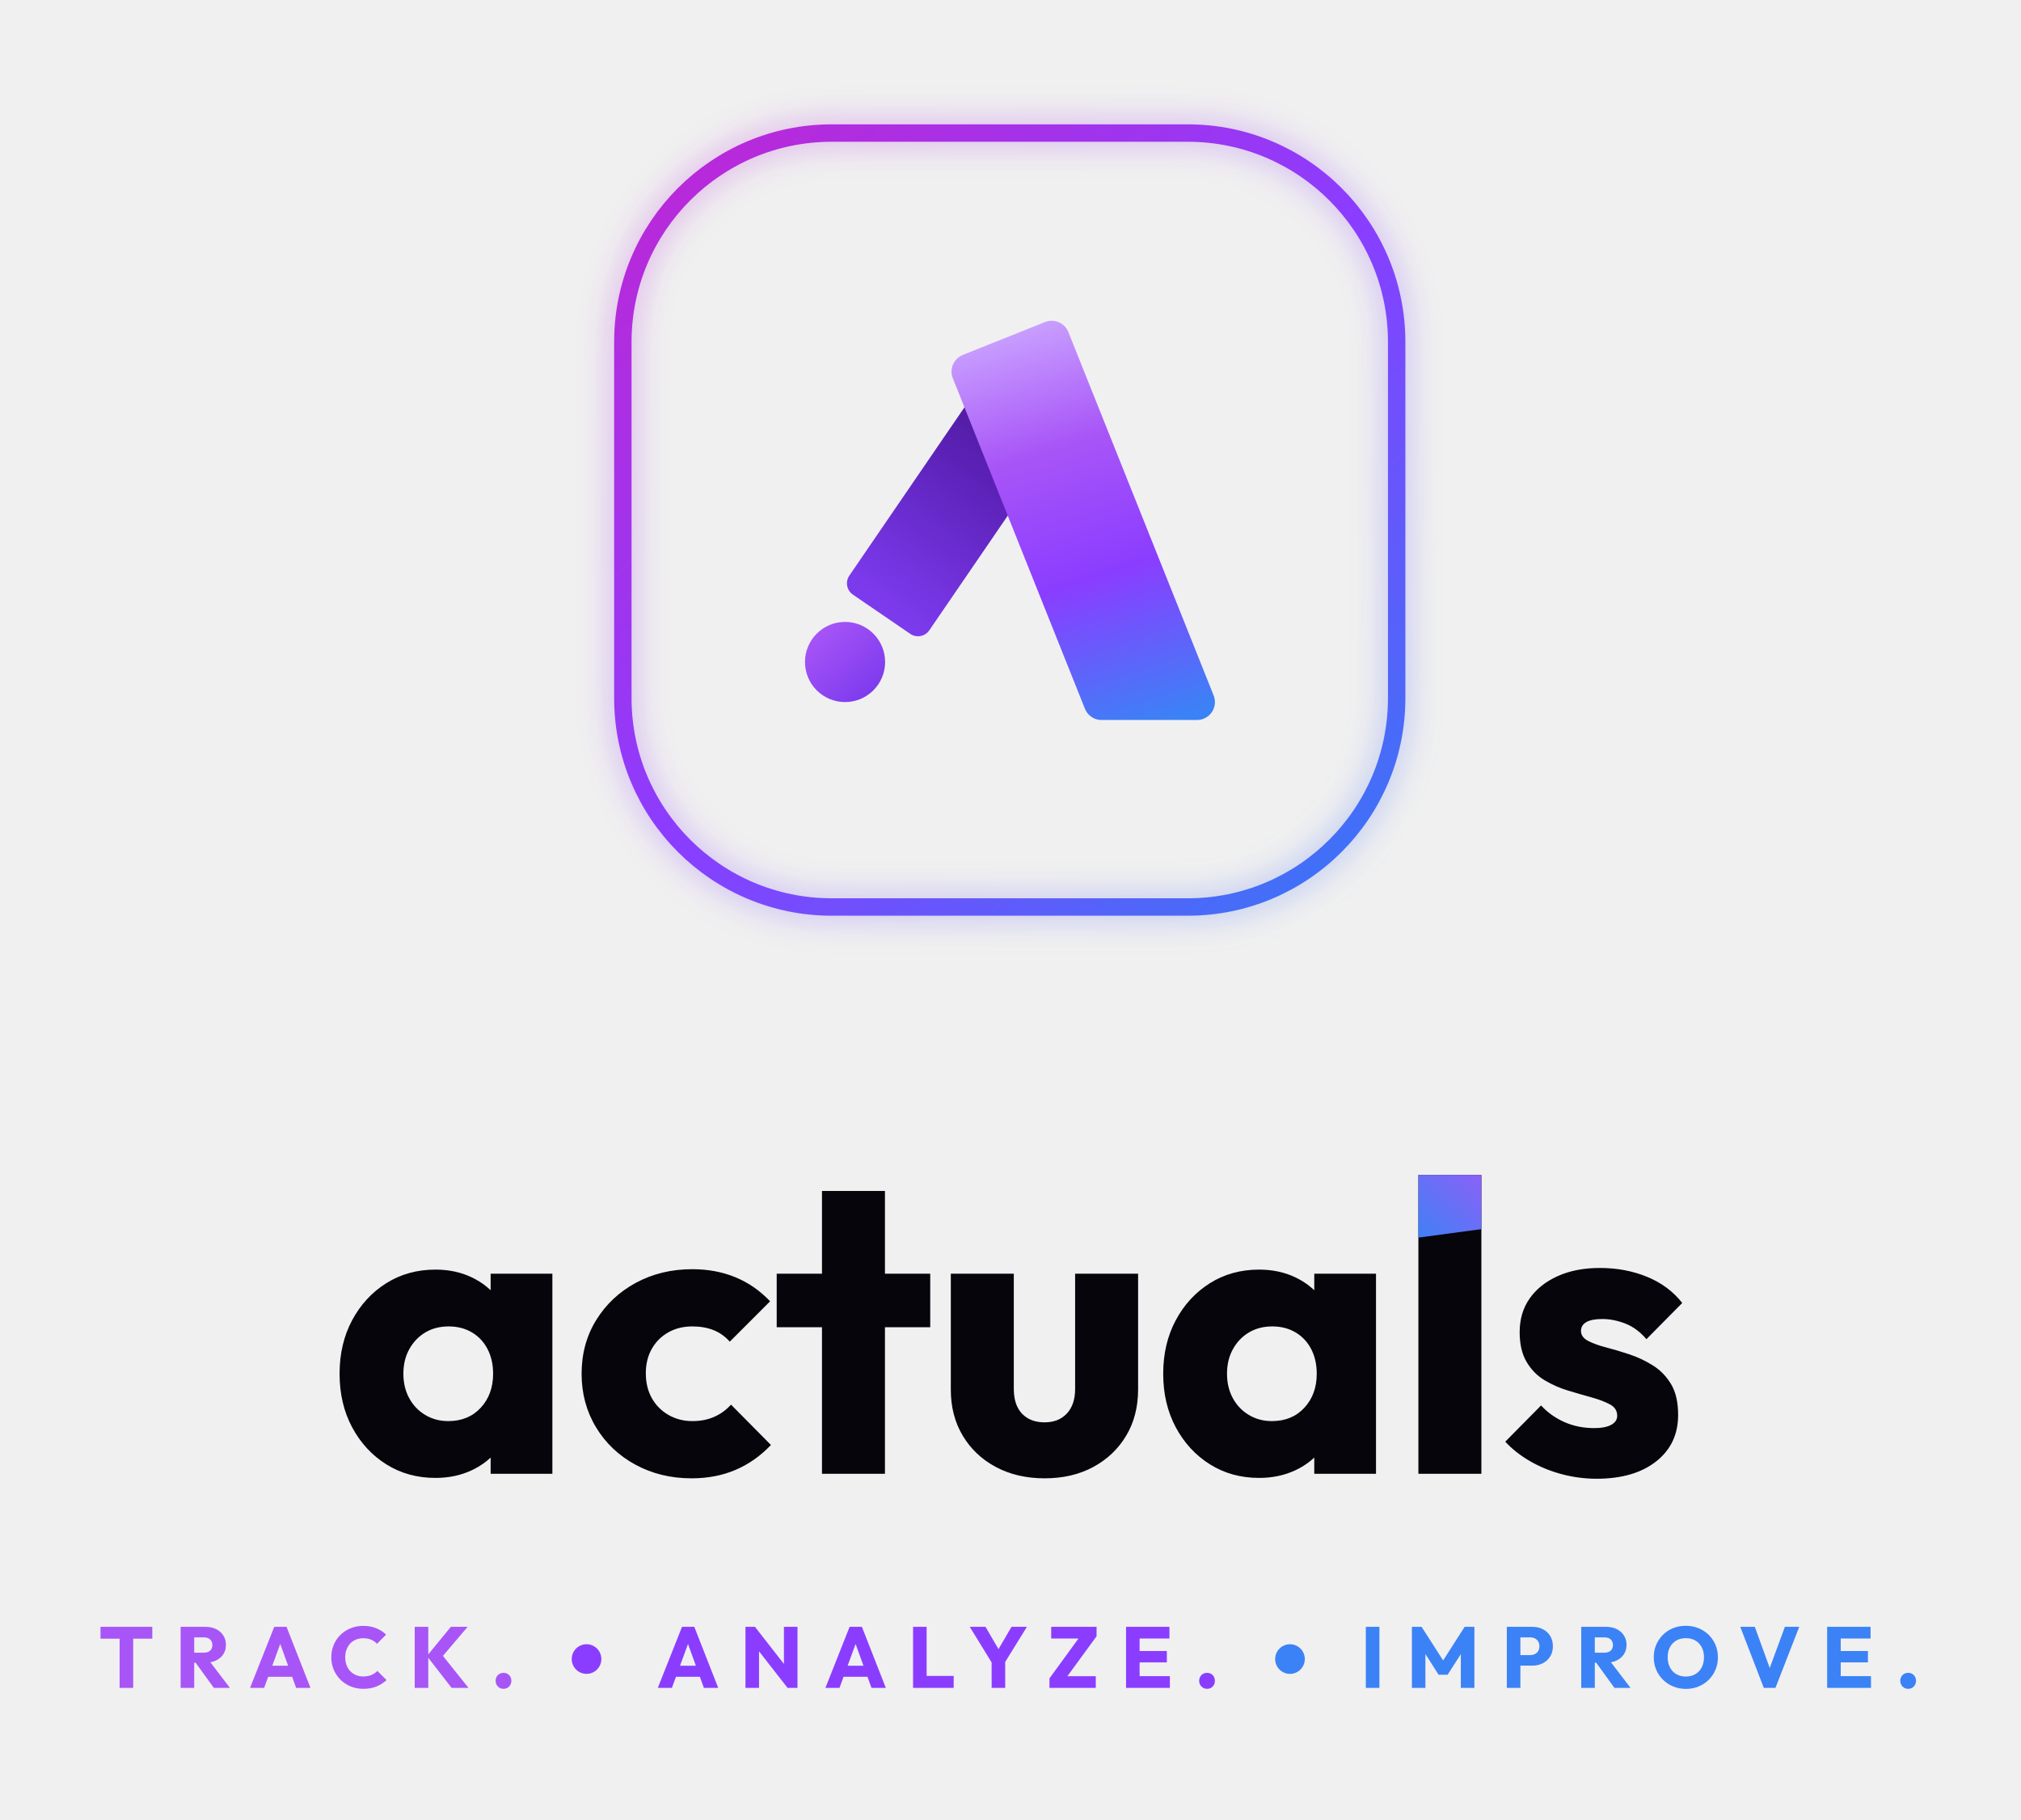
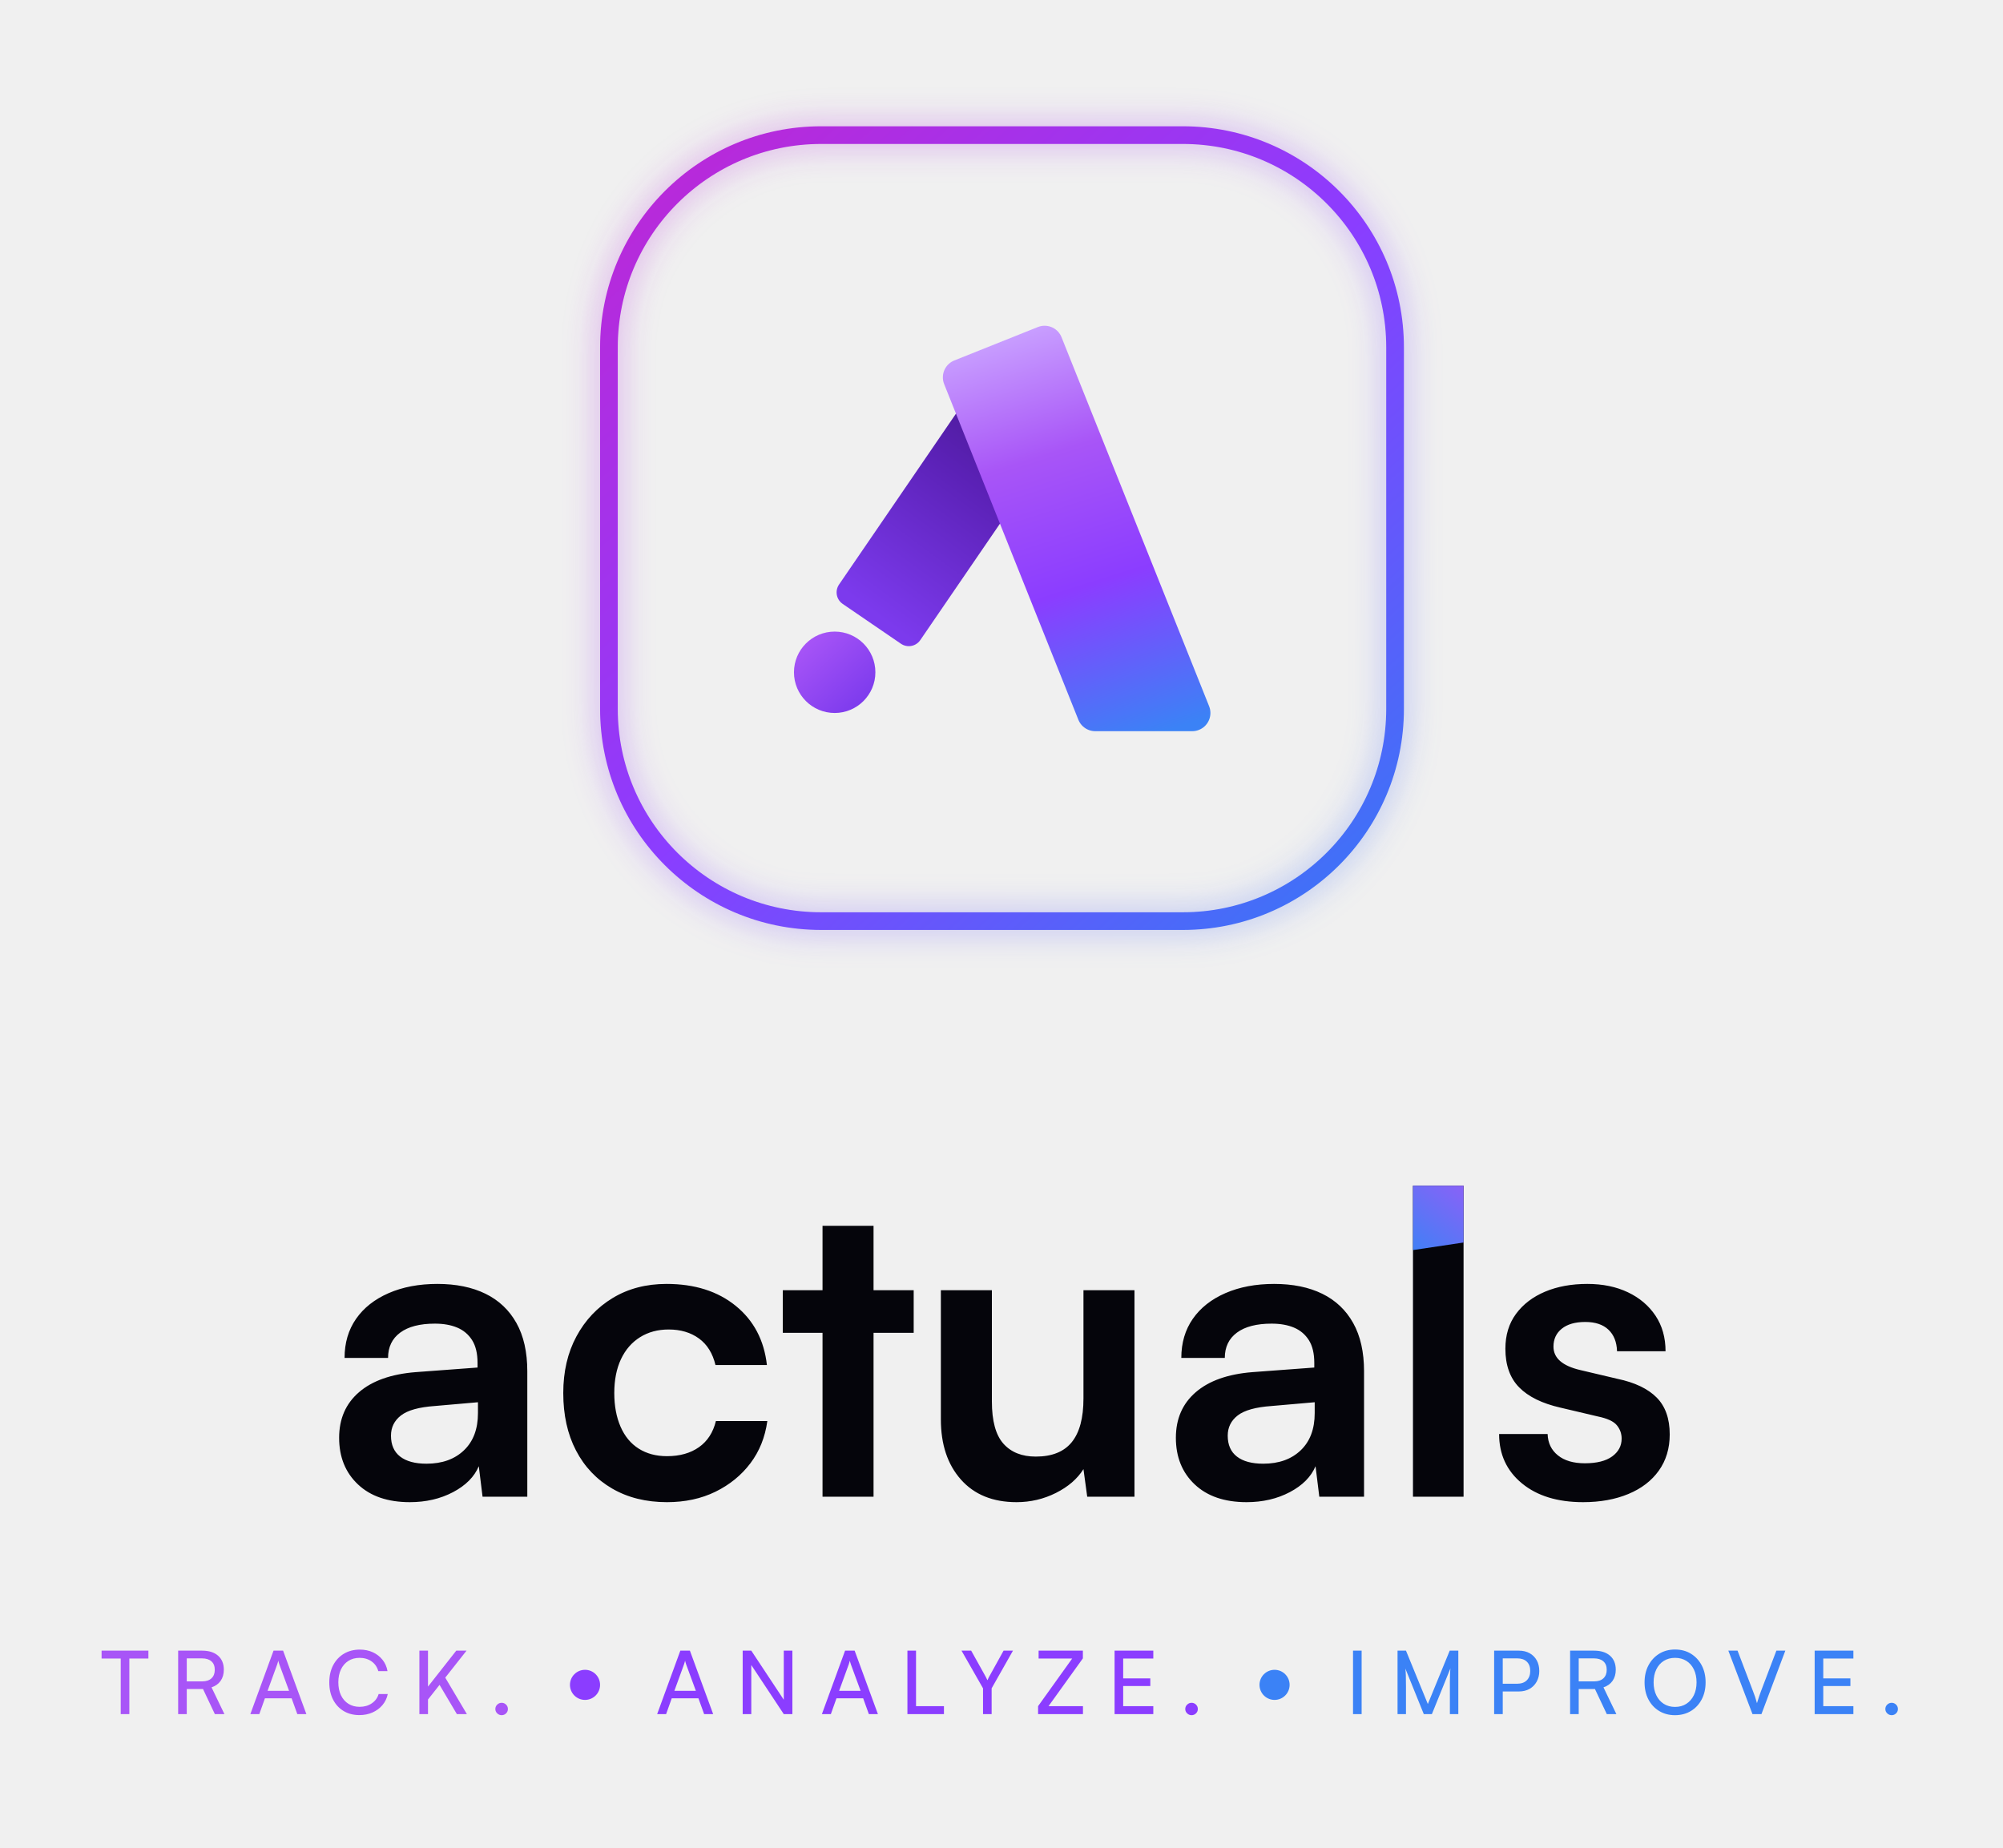
- <svg xmlns="http://www.w3.org/2000/svg" viewBox="-12 -6 491 442">
+ <svg xmlns="http://www.w3.org/2000/svg" viewBox="-12 -6 479 442">
  <defs>
    <linearGradient id="flfront" x1="300" y1="60" x2="420" y2="440" gradientUnits="userSpaceOnUse">
      <stop offset="0" stop-color="#C9A0FF" />
      <stop offset="0.30" stop-color="#A855F7" />
      <stop offset="0.62" stop-color="#8B3DFF" />
      <stop offset="1" stop-color="#3B82F6" />
    </linearGradient>
    <linearGradient id="flback" x1="290" y1="145" x2="150" y2="335" gradientUnits="userSpaceOnUse">
      <stop offset="0" stop-color="#4A1A93" />
      <stop offset="0.35" stop-color="#5B21B6" />
      <stop offset="1" stop-color="#7C3AED" />
    </linearGradient>
    <linearGradient id="fldotg" x1="80" y1="356" x2="136" y2="416" gradientUnits="userSpaceOnUse">
      <stop offset="0" stop-color="#A855F7" />
      <stop offset="1" stop-color="#7C3AED" />
    </linearGradient>
    <filter id="flsoft" x="-60%" y="-60%" width="220%" height="220%">
      <feGaussianBlur stdDeviation="16" />
    </filter>
    <linearGradient id="flring" x1="60" y1="40" x2="460" y2="480" gradientUnits="userSpaceOnUse">
      <stop offset="0" stop-color="#C026D3" />
      <stop offset="0.5" stop-color="#8B3DFF" />
      <stop offset="1" stop-color="#2E7DF6" />
    </linearGradient>
-     <linearGradient id="fltip" x1="264.5" y1="-55.5" x2="285.8" y2="-78.6" gradientUnits="userSpaceOnUse">
+     <linearGradient id="fltip" x1="260.9" y1="-56.9" x2="279.0" y2="-80.4" gradientUnits="userSpaceOnUse">
      <stop offset="0" stop-color="#3B82F6" />
      <stop offset="1" stop-color="#A855F7" />
    </linearGradient>
-     <linearGradient id="flink" x1="0" y1="-73" x2="0" y2="6" gradientUnits="userSpaceOnUse">
+     <linearGradient id="flink" x1="0" y1="-74" x2="0" y2="6" gradientUnits="userSpaceOnUse">
      <stop offset="0" stop-color="#FFFFFF" />
      <stop offset="1" stop-color="#CBD2E0" />
    </linearGradient>
    <clipPath id="flword">
-       <path d="M25.7 1.0Q19.0 1.0 13.75 -2.3Q8.5 -5.6 5.45 -11.3Q2.4 -17.0 2.4 -24.3Q2.4 -31.6 5.45 -37.3Q8.5 -43.0 13.75 -46.3Q19.0 -49.6 25.7 -49.6Q30.6 -49.6 34.55 -47.7Q38.5 -45.8 41.0 -42.45Q43.5 -39.1 43.8 -34.8V-13.8Q43.5 -9.5 41.05 -6.15Q38.6 -2.8 34.6 -0.9Q30.6 1.0 25.7 1.0ZM28.8 -12.8Q33.7 -12.8 36.7 -16.05Q39.7 -19.3 39.7 -24.3Q39.7 -27.7 38.35 -30.3Q37.0 -32.9 34.55 -34.35Q32.1 -35.8 28.9 -35.8Q25.7 -35.8 23.25 -34.35Q20.8 -32.9 19.35 -30.3Q17.9 -27.7 17.9 -24.3Q17.9 -21.0 19.3 -18.4Q20.7 -15.8 23.2 -14.3Q25.7 -12.8 28.8 -12.8ZM39.1 0.0V-13.1L41.4 -24.9L39.1 -36.7V-48.6H54.1V0.0Z M87.9 1.1Q80.4 1.1 74.3 -2.2Q68.2 -5.5 64.7 -11.3Q61.2 -17.1 61.2 -24.3Q61.2 -31.6 64.75 -37.35Q68.3 -43.1 74.4 -46.4Q80.5 -49.7 88.1 -49.7Q93.8 -49.7 98.55 -47.75Q103.3 -45.8 107.0 -41.9L97.2 -32.1Q95.5 -34.0 93.25 -34.9Q91.0 -35.8 88.1 -35.8Q84.8 -35.8 82.25 -34.35Q79.7 -32.9 78.25 -30.35Q76.8 -27.8 76.8 -24.4Q76.8 -21.0 78.25 -18.4Q79.7 -15.8 82.3 -14.3Q84.9 -12.8 88.1 -12.8Q91.1 -12.8 93.45 -13.85Q95.8 -14.9 97.5 -16.8L107.2 -7.0Q103.4 -3.0 98.6 -0.95Q93.8 1.1 87.9 1.1Z M119.6 0.0V-68.7H134.9V0.0ZM108.6 -35.6V-48.6H145.9V-35.6Z M173.7 1.1Q167 1.1 161.85 -1.65Q156.7 -4.4 153.8 -9.25Q150.9 -14.1 150.9 -20.4V-48.6H166.2V-20.6Q166.2 -18.1 167.05 -16.3Q167.9 -14.5 169.6 -13.5Q171.3 -12.5 173.7 -12.5Q177.1 -12.5 179.1 -14.65Q181.1 -16.8 181.1 -20.6V-48.6H196.4V-20.5Q196.4 -14.1 193.5 -9.25Q190.6 -4.4 185.5 -1.65Q180.4 1.1 173.7 1.1Z M225.8 1.0Q219.1 1.0 213.85 -2.3Q208.6 -5.6 205.55 -11.3Q202.5 -17.0 202.5 -24.3Q202.5 -31.6 205.55 -37.3Q208.6 -43.0 213.85 -46.3Q219.1 -49.6 225.8 -49.6Q230.7 -49.6 234.65 -47.7Q238.6 -45.8 241.1 -42.45Q243.6 -39.1 243.9 -34.8V-13.8Q243.6 -9.5 241.15 -6.15Q238.7 -2.8 234.7 -0.9Q230.7 1.0 225.8 1.0ZM228.9 -12.8Q233.8 -12.8 236.8 -16.05Q239.8 -19.3 239.8 -24.3Q239.8 -27.7 238.45 -30.3Q237.1 -32.9 234.65 -34.35Q232.2 -35.8 229 -35.8Q225.8 -35.8 223.35 -34.35Q220.9 -32.9 219.45 -30.3Q218 -27.7 218 -24.3Q218 -21.0 219.4 -18.4Q220.8 -15.8 223.3 -14.3Q225.8 -12.8 228.9 -12.8ZM239.2 0.0V-13.1L241.5 -24.9L239.2 -36.7V-48.6H254.2V0.0Z M264.5 0.0V-72.6H279.8V0.0Z M307.8 1.2Q303.5 1.2 299.35 0.1Q295.2 -1.0 291.65 -3.05Q288.1 -5.1 285.6 -7.8L294.3 -16.6Q296.7 -14.0 300 -12.55Q303.3 -11.1 307.2 -11.1Q309.9 -11.1 311.35 -11.9Q312.8 -12.7 312.8 -14.1Q312.8 -15.9 311.05 -16.85Q309.3 -17.8 306.6 -18.55Q303.9 -19.3 300.9 -20.2Q297.9 -21.1 295.2 -22.7Q292.5 -24.3 290.8 -27.15Q289.1 -30.0 289.1 -34.4Q289.1 -39.1 291.5 -42.55Q293.9 -46.0 298.3 -48.0Q302.7 -50.0 308.6 -50.0Q314.8 -50.0 320.05 -47.85Q325.3 -45.7 328.6 -41.5L319.9 -32.7Q317.6 -35.4 314.75 -36.5Q311.9 -37.6 309.2 -37.6Q306.6 -37.6 305.3 -36.85Q304 -36.1 304 -34.7Q304 -33.2 305.7 -32.3Q307.4 -31.4 310.1 -30.7Q312.8 -30.0 315.8 -29.0Q318.8 -28.0 321.5 -26.3Q324.2 -24.6 325.9 -21.75Q327.6 -18.9 327.6 -14.3Q327.6 -7.2 322.25 -3.0Q316.9 1.2 307.8 1.2Z" />
+       <path d="M21.0 1.3Q13.1 1.3 8.6 -2.95Q4.1 -7.2 4.1 -14.1Q4.1 -20.9 8.85 -25.0Q13.6 -29.1 22.4 -29.8L37.2 -30.9V-32.0Q37.2 -35.4 35.9 -37.45Q34.6 -39.5 32.35 -40.45Q30.1 -41.4 27.0 -41.4Q21.6 -41.4 18.7 -39.25Q15.8 -37.1 15.8 -33.2H5.4Q5.4 -38.6 8.15 -42.55Q10.9 -46.5 15.95 -48.7Q21.0 -50.9 27.6 -50.9Q34.3 -50.9 39.1 -48.55Q43.9 -46.2 46.5 -41.55Q49.1 -36.9 49.1 -30.0V0.0H38.4L37.5 -7.3Q35.9 -3.5 31.35 -1.1Q26.8 1.3 21.0 1.3ZM25.0 -7.9Q30.6 -7.9 33.95 -11.1Q37.3 -14.3 37.3 -20.0V-22.6L27.0 -21.7Q21.3 -21.3 18.9 -19.45Q16.5 -17.6 16.5 -14.6Q16.5 -11.3 18.7 -9.6Q20.9 -7.9 25.0 -7.9Z M57.7 -24.8Q57.7 -32.5 60.85 -38.35Q64.0 -44.2 69.55 -47.55Q75.1 -50.9 82.4 -50.9Q92.5 -50.9 98.95 -45.65Q105.4 -40.4 106.4 -31.5H94.1Q93.1 -35.7 90.15 -37.85Q87.2 -40.0 82.9 -40.0Q79.0 -40.0 76.05 -38.15Q73.1 -36.3 71.5 -32.9Q69.9 -29.5 69.9 -24.8Q69.9 -20.2 71.4 -16.75Q72.9 -13.3 75.75 -11.5Q78.6 -9.7 82.5 -9.7Q87.1 -9.7 90.15 -11.85Q93.2 -14.0 94.2 -18.1H106.5Q105.7 -12.3 102.45 -8.0Q99.2 -3.7 94.1 -1.2Q89.0 1.3 82.5 1.3Q75.0 1.3 69.4 -1.95Q63.8 -5.2 60.75 -11.05Q57.7 -16.9 57.7 -24.8Z M110.2 -49.4H141.5V-39.2H110.2ZM131.9 0.0H119.7V-64.8H131.9Z M182.1 -49.4H194.3V0.0H183.0L182.1 -6.6Q179.9 -3.1 175.5 -0.9Q171.1 1.3 166.1 1.3Q157.6 1.3 152.8 -4.1Q148.0 -9.5 148.0 -18.5V-49.4H160.2V-22.8Q160.2 -15.8 162.95 -12.7Q165.7 -9.6 170.7 -9.6Q176.5 -9.6 179.3 -13.05Q182.1 -16.5 182.1 -23.5Z M221.1 1.3Q213.2 1.3 208.7 -2.95Q204.2 -7.2 204.2 -14.1Q204.2 -20.9 208.95 -25.0Q213.7 -29.1 222.5 -29.8L237.3 -30.9V-32.0Q237.3 -35.4 236.0 -37.45Q234.7 -39.5 232.45 -40.45Q230.2 -41.4 227.1 -41.4Q221.7 -41.4 218.8 -39.25Q215.9 -37.1 215.9 -33.2H205.5Q205.5 -38.6 208.25 -42.55Q211 -46.5 216.05 -48.7Q221.1 -50.9 227.7 -50.9Q234.4 -50.9 239.2 -48.55Q244 -46.2 246.6 -41.55Q249.2 -36.9 249.2 -30.0V0.0H238.5L237.6 -7.3Q236 -3.5 231.45 -1.1Q226.9 1.3 221.1 1.3ZM225.1 -7.9Q230.7 -7.9 234.05 -11.1Q237.4 -14.3 237.4 -20.0V-22.6L227.1 -21.7Q221.4 -21.3 219 -19.45Q216.6 -17.6 216.6 -14.6Q216.6 -11.3 218.8 -9.6Q221 -7.9 225.1 -7.9Z M273 0.0H260.9V-74.4H273Z M281.5 -15.0H293.1Q293.2 -11.8 295.55 -9.9Q297.9 -8.0 302 -8.0Q306.3 -8.0 308.55 -9.65Q310.8 -11.3 310.8 -13.9Q310.8 -15.7 309.65 -17.1Q308.5 -18.5 305.1 -19.2L296.2 -21.3Q289.6 -22.8 286.3 -26.15Q283 -29.5 283 -35.4Q283 -40.3 285.55 -43.75Q288.1 -47.2 292.5 -49.05Q296.9 -50.9 302.6 -50.9Q308.1 -50.9 312.3 -48.9Q316.5 -46.9 318.9 -43.3Q321.3 -39.7 321.3 -34.8H309.7Q309.6 -38.1 307.65 -39.95Q305.7 -41.8 302.1 -41.8Q298.5 -41.8 296.5 -40.2Q294.5 -38.6 294.5 -35.9Q294.5 -31.8 300.9 -30.3L309.8 -28.2Q316 -26.9 319.15 -23.75Q322.3 -20.6 322.3 -14.9Q322.3 -9.9 319.7 -6.25Q317.1 -2.6 312.4 -0.65Q307.7 1.3 301.6 1.3Q292.4 1.3 286.95 -3.2Q281.5 -7.7 281.5 -15.0Z" />
    </clipPath>
    <filter id="flgr" x="-30%" y="-30%" width="160%" height="160%">
      <feGaussianBlur stdDeviation="8" />
    </filter>
  </defs>
-   <g transform="translate(113.0,0) scale(0.47)">
+   <g transform="translate(107.3,0) scale(0.47)">
    <rect width="512" height="512" rx="0" fill="#FFFFFF" opacity="0" />
    <rect x="56" y="56" width="400" height="400" rx="108" fill="none" stroke="url(#flring)" stroke-width="13" filter="url(#flgr)" opacity="0.3" />
    <rect x="56" y="56" width="400" height="400" rx="108" fill="none" stroke="url(#flring)" stroke-width="9" />
    <g transform="translate(112,119) scale(0.545)">
      <g>
        <path d="M252.8 121.4 L307.2 158.6 L177.2 348.6 L122.8 311.4 Z" fill="url(#flback)" stroke="url(#flback)" stroke-width="26" stroke-linejoin="round" />
        <circle cx="108.0" cy="386.0" r="38.0" fill="url(#fldotg)" />
        <path d="M226.0 110.6 L304.0 79.4 L441.8 424.0 L351.3 424.0 Z" fill="url(#flfront)" stroke="url(#flfront)" stroke-width="34" stroke-linejoin="round" />
      </g>
    </g>
  </g>
-   <g transform="translate(68.1,352)">
-     <path d="M25.7 1.0Q19.0 1.0 13.75 -2.3Q8.5 -5.6 5.45 -11.3Q2.4 -17.0 2.4 -24.3Q2.4 -31.6 5.45 -37.3Q8.5 -43.0 13.75 -46.3Q19.0 -49.6 25.7 -49.6Q30.6 -49.6 34.55 -47.7Q38.5 -45.8 41.0 -42.45Q43.5 -39.1 43.8 -34.8V-13.8Q43.5 -9.5 41.05 -6.15Q38.6 -2.8 34.6 -0.9Q30.6 1.0 25.7 1.0ZM28.8 -12.8Q33.7 -12.8 36.7 -16.05Q39.7 -19.3 39.7 -24.3Q39.7 -27.7 38.35 -30.3Q37.0 -32.9 34.55 -34.35Q32.1 -35.8 28.9 -35.8Q25.7 -35.8 23.25 -34.35Q20.8 -32.9 19.35 -30.3Q17.9 -27.7 17.9 -24.3Q17.9 -21.0 19.3 -18.4Q20.7 -15.8 23.2 -14.3Q25.7 -12.8 28.8 -12.8ZM39.1 0.0V-13.1L41.4 -24.9L39.1 -36.7V-48.6H54.1V0.0Z M87.9 1.1Q80.4 1.1 74.3 -2.2Q68.2 -5.5 64.7 -11.3Q61.2 -17.1 61.2 -24.3Q61.2 -31.6 64.75 -37.35Q68.3 -43.1 74.4 -46.4Q80.5 -49.7 88.1 -49.7Q93.8 -49.7 98.55 -47.75Q103.3 -45.8 107.0 -41.9L97.2 -32.1Q95.5 -34.0 93.25 -34.9Q91.0 -35.8 88.1 -35.8Q84.8 -35.8 82.25 -34.35Q79.7 -32.9 78.25 -30.35Q76.8 -27.8 76.8 -24.4Q76.8 -21.0 78.25 -18.4Q79.7 -15.8 82.3 -14.3Q84.9 -12.8 88.1 -12.8Q91.1 -12.8 93.45 -13.85Q95.8 -14.9 97.5 -16.8L107.2 -7.0Q103.4 -3.0 98.6 -0.95Q93.8 1.1 87.9 1.1Z M119.6 0.0V-68.7H134.9V0.0ZM108.6 -35.6V-48.6H145.9V-35.6Z M173.7 1.1Q167 1.1 161.85 -1.65Q156.7 -4.4 153.8 -9.25Q150.9 -14.1 150.9 -20.4V-48.6H166.2V-20.6Q166.2 -18.1 167.05 -16.3Q167.9 -14.5 169.6 -13.5Q171.3 -12.5 173.7 -12.5Q177.1 -12.5 179.1 -14.65Q181.1 -16.8 181.1 -20.6V-48.6H196.4V-20.5Q196.4 -14.1 193.5 -9.25Q190.6 -4.4 185.5 -1.65Q180.4 1.1 173.7 1.1Z M225.8 1.0Q219.1 1.0 213.85 -2.3Q208.6 -5.6 205.55 -11.3Q202.5 -17.0 202.5 -24.3Q202.5 -31.6 205.55 -37.3Q208.6 -43.0 213.85 -46.3Q219.1 -49.6 225.8 -49.6Q230.7 -49.6 234.65 -47.7Q238.6 -45.8 241.1 -42.45Q243.6 -39.1 243.9 -34.8V-13.8Q243.6 -9.5 241.15 -6.15Q238.7 -2.8 234.7 -0.9Q230.7 1.0 225.8 1.0ZM228.9 -12.8Q233.8 -12.8 236.8 -16.05Q239.8 -19.3 239.8 -24.3Q239.8 -27.7 238.45 -30.3Q237.1 -32.9 234.65 -34.35Q232.2 -35.8 229 -35.8Q225.8 -35.8 223.35 -34.35Q220.9 -32.9 219.45 -30.3Q218 -27.7 218 -24.3Q218 -21.0 219.4 -18.4Q220.8 -15.8 223.3 -14.3Q225.8 -12.8 228.9 -12.8ZM239.2 0.0V-13.1L241.5 -24.9L239.2 -36.7V-48.6H254.2V0.0Z M264.5 0.0V-72.6H279.8V0.0Z M307.8 1.2Q303.5 1.2 299.35 0.1Q295.2 -1.0 291.65 -3.05Q288.1 -5.1 285.6 -7.8L294.3 -16.6Q296.7 -14.0 300 -12.55Q303.3 -11.1 307.2 -11.1Q309.9 -11.1 311.35 -11.9Q312.8 -12.7 312.8 -14.1Q312.8 -15.9 311.05 -16.85Q309.3 -17.8 306.6 -18.55Q303.9 -19.3 300.9 -20.2Q297.9 -21.1 295.2 -22.7Q292.5 -24.3 290.8 -27.15Q289.1 -30.0 289.1 -34.4Q289.1 -39.1 291.5 -42.55Q293.9 -46.0 298.3 -48.0Q302.7 -50.0 308.6 -50.0Q314.8 -50.0 320.05 -47.85Q325.3 -45.7 328.6 -41.5L319.9 -32.7Q317.6 -35.4 314.75 -36.5Q311.9 -37.6 309.2 -37.6Q306.6 -37.6 305.3 -36.85Q304 -36.1 304 -34.7Q304 -33.2 305.7 -32.3Q307.4 -31.4 310.1 -30.7Q312.8 -30.0 315.8 -29.0Q318.8 -28.0 321.5 -26.3Q324.2 -24.6 325.9 -21.75Q327.6 -18.9 327.6 -14.3Q327.6 -7.2 322.25 -3.0Q316.9 1.2 307.8 1.2Z" fill="#05050B" />
+   <g transform="translate(65.0,352)">
+     <path d="M21.0 1.3Q13.1 1.3 8.6 -2.95Q4.1 -7.2 4.1 -14.1Q4.1 -20.9 8.85 -25.0Q13.6 -29.1 22.4 -29.8L37.2 -30.9V-32.0Q37.2 -35.4 35.9 -37.45Q34.6 -39.5 32.35 -40.45Q30.1 -41.4 27.0 -41.4Q21.6 -41.4 18.7 -39.25Q15.8 -37.1 15.8 -33.2H5.4Q5.4 -38.6 8.15 -42.55Q10.9 -46.5 15.95 -48.7Q21.0 -50.9 27.6 -50.9Q34.3 -50.9 39.1 -48.55Q43.9 -46.2 46.5 -41.55Q49.1 -36.9 49.1 -30.0V0.0H38.4L37.5 -7.3Q35.9 -3.5 31.35 -1.1Q26.8 1.3 21.0 1.3ZM25.0 -7.9Q30.6 -7.9 33.95 -11.1Q37.3 -14.3 37.3 -20.0V-22.6L27.0 -21.7Q21.3 -21.3 18.9 -19.45Q16.5 -17.6 16.5 -14.6Q16.5 -11.3 18.7 -9.6Q20.9 -7.9 25.0 -7.9Z M57.7 -24.8Q57.7 -32.5 60.85 -38.35Q64.0 -44.2 69.55 -47.55Q75.1 -50.9 82.4 -50.9Q92.5 -50.9 98.95 -45.65Q105.4 -40.4 106.4 -31.5H94.1Q93.1 -35.7 90.15 -37.85Q87.2 -40.0 82.9 -40.0Q79.0 -40.0 76.05 -38.15Q73.1 -36.3 71.5 -32.9Q69.9 -29.5 69.9 -24.8Q69.9 -20.2 71.4 -16.75Q72.9 -13.3 75.75 -11.5Q78.6 -9.7 82.5 -9.7Q87.1 -9.7 90.15 -11.85Q93.2 -14.0 94.2 -18.1H106.5Q105.7 -12.3 102.45 -8.0Q99.2 -3.7 94.1 -1.2Q89.0 1.3 82.5 1.3Q75.0 1.3 69.4 -1.95Q63.8 -5.2 60.75 -11.05Q57.7 -16.9 57.7 -24.8Z M110.2 -49.4H141.5V-39.2H110.2ZM131.9 0.0H119.7V-64.8H131.9Z M182.1 -49.4H194.3V0.0H183.0L182.1 -6.6Q179.9 -3.1 175.5 -0.9Q171.1 1.3 166.1 1.3Q157.6 1.3 152.8 -4.1Q148.0 -9.5 148.0 -18.5V-49.4H160.2V-22.8Q160.2 -15.8 162.95 -12.7Q165.7 -9.6 170.7 -9.6Q176.5 -9.6 179.3 -13.05Q182.1 -16.5 182.1 -23.5Z M221.1 1.3Q213.2 1.3 208.7 -2.95Q204.2 -7.2 204.2 -14.1Q204.2 -20.9 208.95 -25.0Q213.7 -29.1 222.5 -29.8L237.3 -30.9V-32.0Q237.3 -35.4 236.0 -37.45Q234.7 -39.5 232.45 -40.45Q230.2 -41.4 227.1 -41.4Q221.7 -41.4 218.8 -39.25Q215.9 -37.1 215.9 -33.2H205.5Q205.5 -38.6 208.25 -42.55Q211 -46.5 216.05 -48.7Q221.1 -50.9 227.7 -50.9Q234.4 -50.9 239.2 -48.55Q244 -46.2 246.6 -41.55Q249.2 -36.9 249.2 -30.0V0.0H238.5L237.6 -7.3Q236 -3.5 231.45 -1.1Q226.9 1.3 221.1 1.3ZM225.1 -7.9Q230.7 -7.9 234.05 -11.1Q237.4 -14.3 237.4 -20.0V-22.6L227.1 -21.7Q221.4 -21.3 219 -19.45Q216.6 -17.6 216.6 -14.6Q216.6 -11.3 218.8 -9.6Q221 -7.9 225.1 -7.9Z M273 0.0H260.9V-74.4H273Z M281.5 -15.0H293.1Q293.2 -11.8 295.55 -9.9Q297.9 -8.0 302 -8.0Q306.3 -8.0 308.55 -9.65Q310.8 -11.3 310.8 -13.9Q310.8 -15.7 309.65 -17.1Q308.5 -18.5 305.1 -19.2L296.2 -21.3Q289.6 -22.8 286.3 -26.15Q283 -29.5 283 -35.4Q283 -40.3 285.55 -43.75Q288.1 -47.2 292.5 -49.05Q296.9 -50.9 302.6 -50.9Q308.1 -50.9 312.3 -48.9Q316.5 -46.9 318.9 -43.3Q321.3 -39.7 321.3 -34.8H309.7Q309.6 -38.1 307.65 -39.95Q305.7 -41.8 302.1 -41.8Q298.5 -41.8 296.5 -40.2Q294.5 -38.6 294.5 -35.9Q294.5 -31.8 300.9 -30.3L309.8 -28.2Q316 -26.9 319.15 -23.75Q322.3 -20.6 322.3 -14.9Q322.3 -9.9 319.7 -6.25Q317.1 -2.6 312.4 -0.65Q307.7 1.3 301.6 1.3Q292.4 1.3 286.95 -3.2Q281.5 -7.7 281.5 -15.0Z" fill="#05050B" />
    <g clip-path="url(#flword)">
-       <path d="M250.5 -55.5 L293.8 -61.3 L293.8 -112.6 L250.5 -112.6 Z" fill="url(#fltip)" />
+       <path d="M246.9 -56.9 L287.0 -62.9 L287.0 -114.4 L246.9 -114.4 Z" fill="url(#fltip)" />
    </g>
  </g>
  <g transform="translate(12.0,404)">
-     <path d="M5.061 0.0V-14.616H8.358V0.0ZM0.42 -11.949V-14.826H12.999V-11.949Z M22.407 -6.111V-8.547H25.536Q26.523 -8.547 27.059 -9.051Q27.594 -9.555 27.594 -10.416Q27.594 -11.214 27.069 -11.739Q26.544 -12.264 25.557 -12.264H22.407V-14.826H25.935Q27.405 -14.826 28.518 -14.27Q29.631 -13.713 30.261 -12.726Q30.891 -11.739 30.891 -10.458Q30.891 -9.156 30.261 -8.18Q29.631 -7.203 28.497 -6.657Q27.363 -6.111 25.83 -6.111ZM19.887 0.0V-14.826H23.184V0.0ZM27.951 0.0 23.331 -6.384 26.355 -7.203 31.857 0.0Z M36.75 0.0 42.63 -14.826H45.612L51.429 0.0H47.943L43.491 -12.306H44.688L40.173 0.0ZM40.089 -2.688V-5.376H48.174V-2.688Z M64.281 0.231Q62.622 0.231 61.205 -0.347Q59.787 -0.924 58.727 -1.974Q57.666 -3.024 57.078 -4.421Q56.49 -5.817 56.49 -7.434Q56.49 -9.051 57.078 -10.448Q57.666 -11.844 58.716 -12.873Q59.766 -13.902 61.184 -14.48Q62.601 -15.057 64.26 -15.057Q66.024 -15.057 67.4 -14.49Q68.775 -13.923 69.804 -12.936L67.599 -10.71Q67.011 -11.34 66.181 -11.697Q65.352 -12.054 64.26 -12.054Q63.294 -12.054 62.486 -11.729Q61.677 -11.403 61.1 -10.794Q60.522 -10.185 60.197 -9.324Q59.871 -8.463 59.871 -7.434Q59.871 -6.384 60.197 -5.523Q60.522 -4.662 61.1 -4.053Q61.677 -3.444 62.486 -3.108Q63.294 -2.772 64.26 -2.772Q65.394 -2.772 66.234 -3.129Q67.074 -3.486 67.683 -4.116L69.909 -1.89Q68.838 -0.903 67.463 -0.336Q66.087 0.231 64.281 0.231Z M85.722 0.0 79.716 -7.728 85.533 -14.826H89.607L83.055 -7.119V-8.463L89.817 0.0ZM76.755 0.0V-14.826H80.052V0.0Z M98.322 0.231Q97.503 0.231 96.957 -0.336Q96.411 -0.903 96.411 -1.701Q96.411 -2.541 96.957 -3.098Q97.503 -3.654 98.322 -3.654Q99.162 -3.654 99.697 -3.098Q100.233 -2.541 100.233 -1.701Q100.233 -0.903 99.697 -0.336Q99.162 0.231 98.322 0.231Z" fill="#A855F7" />
+     <path d="M6.93 -14.238V0.0H4.872V-14.238ZM0.294 -13.293V-15.183H11.487V-13.293Z M20.664 0.0H18.606V-15.183H24.339Q26.775 -15.183 28.151 -13.976Q29.526 -12.768 29.526 -10.626Q29.526 -9.051 28.76 -7.959Q27.993 -6.867 26.586 -6.405L29.673 0.0H27.384L24.549 -6.006H20.664ZM20.664 -13.335V-7.833H24.36Q25.788 -7.833 26.576 -8.568Q27.363 -9.303 27.363 -10.605Q27.363 -11.928 26.555 -12.632Q25.746 -13.335 24.339 -13.335Z M38.01 0.0H35.868L41.412 -15.183H43.701L49.266 0.0H47.103L45.738 -3.78H39.354ZM42.294 -11.907 39.984 -5.565H45.129L42.798 -11.907Q42.735 -12.138 42.651 -12.38Q42.567 -12.621 42.546 -12.789Q42.504 -12.621 42.441 -12.38Q42.378 -12.138 42.294 -11.907Z M61.95 0.231Q59.787 0.231 58.17 -0.746Q56.553 -1.722 55.65 -3.476Q54.747 -5.229 54.747 -7.581Q54.747 -9.933 55.671 -11.697Q56.595 -13.461 58.243 -14.448Q59.892 -15.435 62.055 -15.435Q63.777 -15.435 65.163 -14.795Q66.549 -14.154 67.473 -12.999Q68.397 -11.844 68.67 -10.29H66.465Q66.045 -11.781 64.848 -12.621Q63.651 -13.461 61.992 -13.461Q60.459 -13.461 59.314 -12.736Q58.17 -12.012 57.54 -10.7Q56.91 -9.387 56.91 -7.602Q56.91 -5.838 57.54 -4.515Q58.17 -3.192 59.325 -2.468Q60.48 -1.743 61.992 -1.743Q63.672 -1.743 64.9 -2.573Q66.129 -3.402 66.549 -4.809H68.733Q68.418 -3.297 67.462 -2.163Q66.507 -1.029 65.089 -0.399Q63.672 0.231 61.95 0.231Z M87.57 -15.183 77.931 -2.961V-6.048L85.113 -15.183ZM78.351 -15.183V0.0H76.293V-15.183ZM81.018 -7.161 82.362 -8.925 87.654 0.0H85.26Z M95.97 0.252Q95.361 0.252 94.91 -0.178Q94.458 -0.609 94.458 -1.218Q94.458 -1.848 94.91 -2.279Q95.361 -2.709 95.97 -2.709Q96.579 -2.709 97.02 -2.279Q97.461 -1.848 97.461 -1.218Q97.461 -0.609 97.02 -0.178Q96.579 0.252 95.97 0.252Z" fill="#A855F7" />
  </g>
-   <circle cx="130.5" cy="397" r="3.6" fill="#8B3DFF" />
-   <g transform="translate(147.5,404)">
-     <path d="M0.315 0.0 6.195 -14.826H9.177L14.994 0.0H11.508L7.056 -12.306H8.253L3.738 0.0ZM3.654 -2.688V-5.376H11.739V-2.688Z M21.609 0.0V-14.826H23.919L24.906 -11.865V0.0ZM31.836 0.0 23.1 -11.193 23.919 -14.826 32.655 -3.633ZM31.836 0.0 30.954 -2.961V-14.826H34.251V0.0Z M41.034 0.0 46.914 -14.826H49.896L55.713 0.0H52.227L47.775 -12.306H48.972L44.457 0.0ZM44.373 -2.688V-5.376H52.458V-2.688Z M62.328 0.0V-14.826H65.625V0.0ZM64.869 0.0V-2.898H72.198V0.0Z M81.816 -5.523 76.104 -14.826H79.926L84.315 -7.308H81.858L86.247 -14.826H89.985L84.231 -5.523ZM81.417 0.0V-7.035H84.714V0.0Z M95.466 -2.31 102.921 -12.537H106.911L99.435 -2.31ZM95.466 0.0V-2.31L97.65 -2.835H106.722V0.0ZM95.886 -11.991V-14.826H106.911V-12.537L104.685 -11.991Z M114.072 0.0V-14.826H117.369V0.0ZM116.592 0.0V-2.856H124.719V0.0ZM116.592 -6.195V-8.946H123.984V-6.195ZM116.592 -11.991V-14.826H124.614V-11.991Z M133.749 0.231Q132.93 0.231 132.384 -0.336Q131.838 -0.903 131.838 -1.701Q131.838 -2.541 132.384 -3.098Q132.93 -3.654 133.749 -3.654Q134.589 -3.654 135.125 -3.098Q135.66 -2.541 135.66 -1.701Q135.66 -0.903 135.125 -0.336Q134.589 0.231 133.749 0.231Z" fill="#8B3DFF" />
+   <circle cx="127.9" cy="397" r="3.6" fill="#8B3DFF" />
+   <g transform="translate(144.9,404)">
+     <path d="M2.394 0.0H0.252L5.796 -15.183H8.085L13.65 0.0H11.487L10.122 -3.78H3.738ZM6.678 -11.907 4.368 -5.565H9.513L7.182 -11.907Q7.119 -12.138 7.035 -12.38Q6.951 -12.621 6.93 -12.789Q6.888 -12.621 6.825 -12.38Q6.762 -12.138 6.678 -11.907Z M22.764 0.0H20.706V-15.183H22.764L31.101 -2.583H30.534V-15.183H32.592V0.0H30.534L22.197 -12.6H22.764Z M41.79 0.0H39.648L45.192 -15.183H47.481L53.046 0.0H50.883L49.518 -3.78H43.134ZM46.074 -11.907 43.764 -5.565H48.909L46.578 -11.907Q46.515 -12.138 46.431 -12.38Q46.347 -12.621 46.326 -12.789Q46.284 -12.621 46.221 -12.38Q46.158 -12.138 46.074 -11.907Z M62.16 -15.183V0.0H60.102V-15.183ZM60.459 0.0V-1.911H68.838V0.0Z M78.183 -6.174 73.038 -15.183H75.348L78.729 -9.114Q78.876 -8.841 78.992 -8.61Q79.107 -8.379 79.233 -8.106Q79.338 -8.295 79.391 -8.431Q79.443 -8.568 79.517 -8.715Q79.59 -8.862 79.737 -9.114L83.097 -15.183H85.344L80.241 -6.174V0.0H78.183Z M102.081 0.0H91.35V-1.911L99.498 -13.293H91.476V-15.183H102.06V-13.335L93.849 -1.911H102.081Z M118.902 0.0H109.641V-15.183H118.902V-13.293H110.754L111.699 -14.112V-8.547H118.188V-6.72H111.699V-1.05L110.754 -1.911H118.902Z M128.058 0.252Q127.449 0.252 126.998 -0.178Q126.546 -0.609 126.546 -1.218Q126.546 -1.848 126.998 -2.279Q127.449 -2.709 128.058 -2.709Q128.667 -2.709 129.108 -2.279Q129.549 -1.848 129.549 -1.218Q129.549 -0.609 129.108 -0.178Q128.667 0.252 128.058 0.252Z" fill="#8B3DFF" />
  </g>
-   <circle cx="301.4" cy="397" r="3.6" fill="#3B82F6" />
-   <g transform="translate(318.4,404)">
-     <path d="M1.428 0.0V-14.826H4.725V0.0Z M12.621 0.0V-14.826H14.973L20.811 -5.733H19.614L25.431 -14.826H27.804V0.0H24.507V-9.261L25.095 -9.114L21.294 -3.192H19.11L15.33 -9.114L15.897 -9.261V0.0Z M38.199 -5.397V-7.959H41.391Q42 -7.959 42.504 -8.211Q43.008 -8.463 43.302 -8.946Q43.596 -9.429 43.596 -10.122Q43.596 -10.794 43.302 -11.277Q43.008 -11.76 42.504 -12.012Q42 -12.264 41.391 -12.264H38.199V-14.826H41.874Q43.281 -14.826 44.415 -14.259Q45.549 -13.692 46.211 -12.632Q46.872 -11.571 46.872 -10.122Q46.872 -8.673 46.211 -7.613Q45.549 -6.552 44.415 -5.975Q43.281 -5.397 41.874 -5.397ZM35.679 0.0V-14.826H38.976V0.0Z M56.28 -6.111V-8.547H59.409Q60.396 -8.547 60.932 -9.051Q61.467 -9.555 61.467 -10.416Q61.467 -11.214 60.942 -11.739Q60.417 -12.264 59.43 -12.264H56.28V-14.826H59.808Q61.278 -14.826 62.391 -14.27Q63.504 -13.713 64.134 -12.726Q64.764 -11.739 64.764 -10.458Q64.764 -9.156 64.134 -8.18Q63.504 -7.203 62.37 -6.657Q61.236 -6.111 59.703 -6.111ZM53.76 0.0V-14.826H57.057V0.0ZM61.824 0.0 57.204 -6.384 60.228 -7.203 65.73 0.0Z M79.212 0.252Q77.532 0.252 76.115 -0.336Q74.697 -0.924 73.626 -1.974Q72.555 -3.024 71.967 -4.421Q71.379 -5.817 71.379 -7.434Q71.379 -9.072 71.967 -10.458Q72.555 -11.844 73.605 -12.884Q74.655 -13.923 76.073 -14.501Q77.49 -15.078 79.17 -15.078Q80.829 -15.078 82.247 -14.501Q83.664 -13.923 84.725 -12.884Q85.785 -11.844 86.373 -10.448Q86.961 -9.051 86.961 -7.413Q86.961 -5.796 86.373 -4.399Q85.785 -3.003 84.735 -1.964Q83.685 -0.924 82.268 -0.336Q80.85 0.252 79.212 0.252ZM79.17 -2.751Q80.493 -2.751 81.491 -3.339Q82.488 -3.927 83.034 -4.987Q83.58 -6.048 83.58 -7.434Q83.58 -8.484 83.265 -9.335Q82.95 -10.185 82.362 -10.805Q81.774 -11.424 80.966 -11.75Q80.157 -12.075 79.17 -12.075Q77.847 -12.075 76.85 -11.498Q75.852 -10.92 75.306 -9.881Q74.76 -8.841 74.76 -7.434Q74.76 -6.384 75.075 -5.523Q75.39 -4.662 75.968 -4.043Q76.545 -3.423 77.364 -3.087Q78.183 -2.751 79.17 -2.751Z M98.112 0.0 92.4 -14.826H95.928L100.275 -2.835H98.826L103.236 -14.826H106.722L100.947 0.0Z M113.505 0.0V-14.826H116.802V0.0ZM116.025 0.0V-2.856H124.152V0.0ZM116.025 -6.195V-8.946H123.417V-6.195ZM116.025 -11.991V-14.826H124.047V-11.991Z M133.182 0.231Q132.363 0.231 131.817 -0.336Q131.271 -0.903 131.271 -1.701Q131.271 -2.541 131.817 -3.098Q132.363 -3.654 133.182 -3.654Q134.022 -3.654 134.558 -3.098Q135.093 -2.541 135.093 -1.701Q135.093 -0.903 134.558 -0.336Q134.022 0.231 133.182 0.231Z" fill="#3B82F6" />
+   <circle cx="292.8" cy="397" r="3.6" fill="#3B82F6" />
+   <g transform="translate(309.8,404)">
+     <path d="M3.822 -15.183V0.0H1.764V-15.183Z M14.427 0.0H12.411V-15.183H14.427L19.656 -2.415L24.885 -15.183H26.943V0.0H24.927V-6.006Q24.927 -7.077 24.927 -7.833Q24.927 -8.589 24.948 -9.135Q24.969 -9.681 24.99 -10.111Q25.011 -10.542 25.053 -10.941L20.622 0.0H18.69L14.28 -10.899Q14.364 -10.353 14.396 -9.219Q14.427 -8.085 14.427 -6.489Z M37.569 -15.183V0.0H35.511V-15.183ZM41.412 -5.418H37.107V-7.266H40.971Q42.504 -7.266 43.323 -8.096Q44.142 -8.925 44.142 -10.332Q44.142 -11.76 43.323 -12.548Q42.504 -13.335 41.055 -13.335H36.645V-15.183H41.412Q42.903 -15.183 43.995 -14.574Q45.087 -13.965 45.696 -12.873Q46.305 -11.781 46.305 -10.311Q46.305 -8.904 45.696 -7.791Q45.087 -6.678 43.995 -6.048Q42.903 -5.418 41.412 -5.418Z M55.734 0.0H53.676V-15.183H59.409Q61.845 -15.183 63.221 -13.976Q64.596 -12.768 64.596 -10.626Q64.596 -9.051 63.83 -7.959Q63.063 -6.867 61.656 -6.405L64.743 0.0H62.454L59.619 -6.006H55.734ZM55.734 -13.335V-7.833H59.43Q60.858 -7.833 61.645 -8.568Q62.433 -9.303 62.433 -10.605Q62.433 -11.928 61.624 -12.632Q60.816 -13.335 59.409 -13.335Z M86.079 -7.602Q86.079 -5.292 85.145 -3.518Q84.21 -1.743 82.562 -0.746Q80.913 0.252 78.75 0.252Q76.629 0.252 74.981 -0.746Q73.332 -1.743 72.408 -3.507Q71.484 -5.271 71.484 -7.602Q71.484 -9.912 72.419 -11.676Q73.353 -13.44 74.991 -14.448Q76.629 -15.456 78.771 -15.456Q80.934 -15.456 82.572 -14.448Q84.21 -13.44 85.145 -11.676Q86.079 -9.912 86.079 -7.602ZM83.916 -7.602Q83.916 -9.366 83.276 -10.689Q82.635 -12.012 81.48 -12.736Q80.325 -13.461 78.771 -13.461Q77.238 -13.461 76.083 -12.736Q74.928 -12.012 74.288 -10.689Q73.647 -9.366 73.647 -7.602Q73.647 -5.838 74.288 -4.515Q74.928 -3.192 76.083 -2.457Q77.238 -1.722 78.771 -1.722Q80.325 -1.722 81.48 -2.468Q82.635 -3.213 83.276 -4.536Q83.916 -5.859 83.916 -7.602Z M97.293 0.0 91.518 -15.183H93.723L97.419 -5.481Q97.671 -4.851 97.902 -4.168Q98.133 -3.486 98.364 -2.625Q98.637 -3.528 98.889 -4.263Q99.141 -4.998 99.33 -5.502L103.005 -15.183H105.147L99.435 0.0Z M121.422 0.0H112.161V-15.183H121.422V-13.293H113.274L114.219 -14.112V-8.547H120.708V-6.72H114.219V-1.05L113.274 -1.911H121.422Z M130.578 0.252Q129.969 0.252 129.517 -0.178Q129.066 -0.609 129.066 -1.218Q129.066 -1.848 129.517 -2.279Q129.969 -2.709 130.578 -2.709Q131.187 -2.709 131.628 -2.279Q132.069 -1.848 132.069 -1.218Q132.069 -0.609 131.628 -0.178Q131.187 0.252 130.578 0.252Z" fill="#3B82F6" />
  </g>
</svg>
